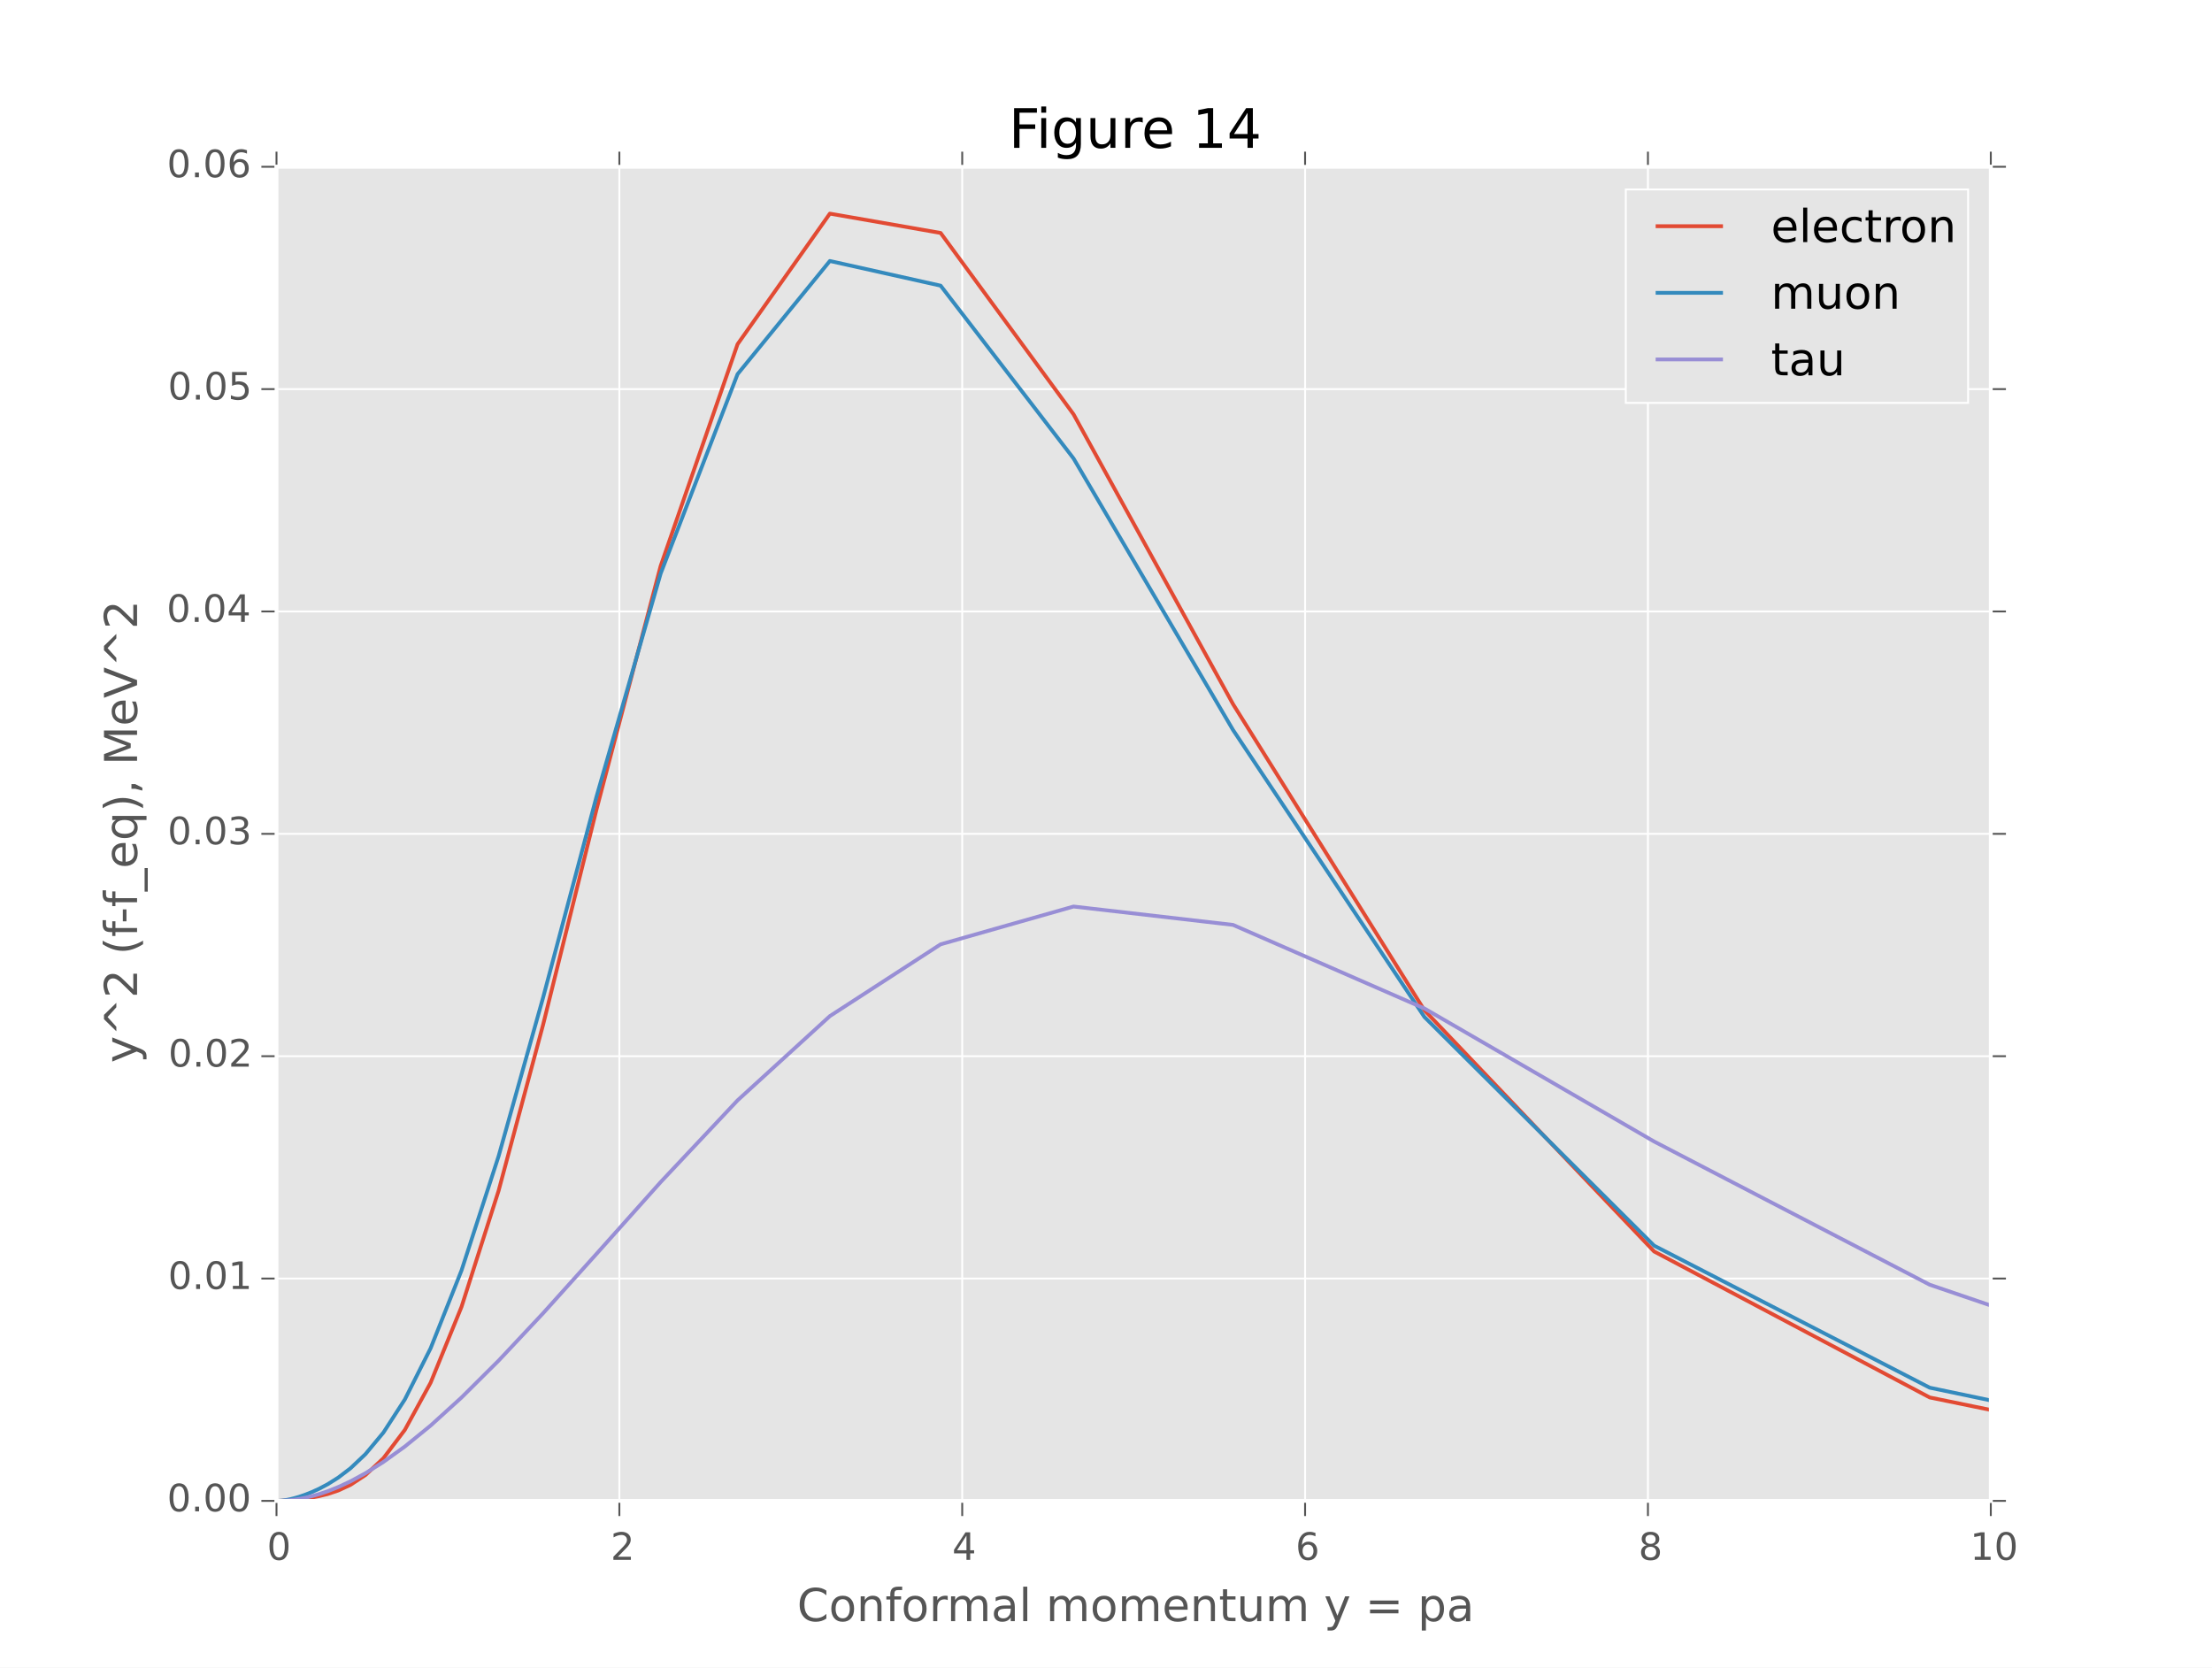
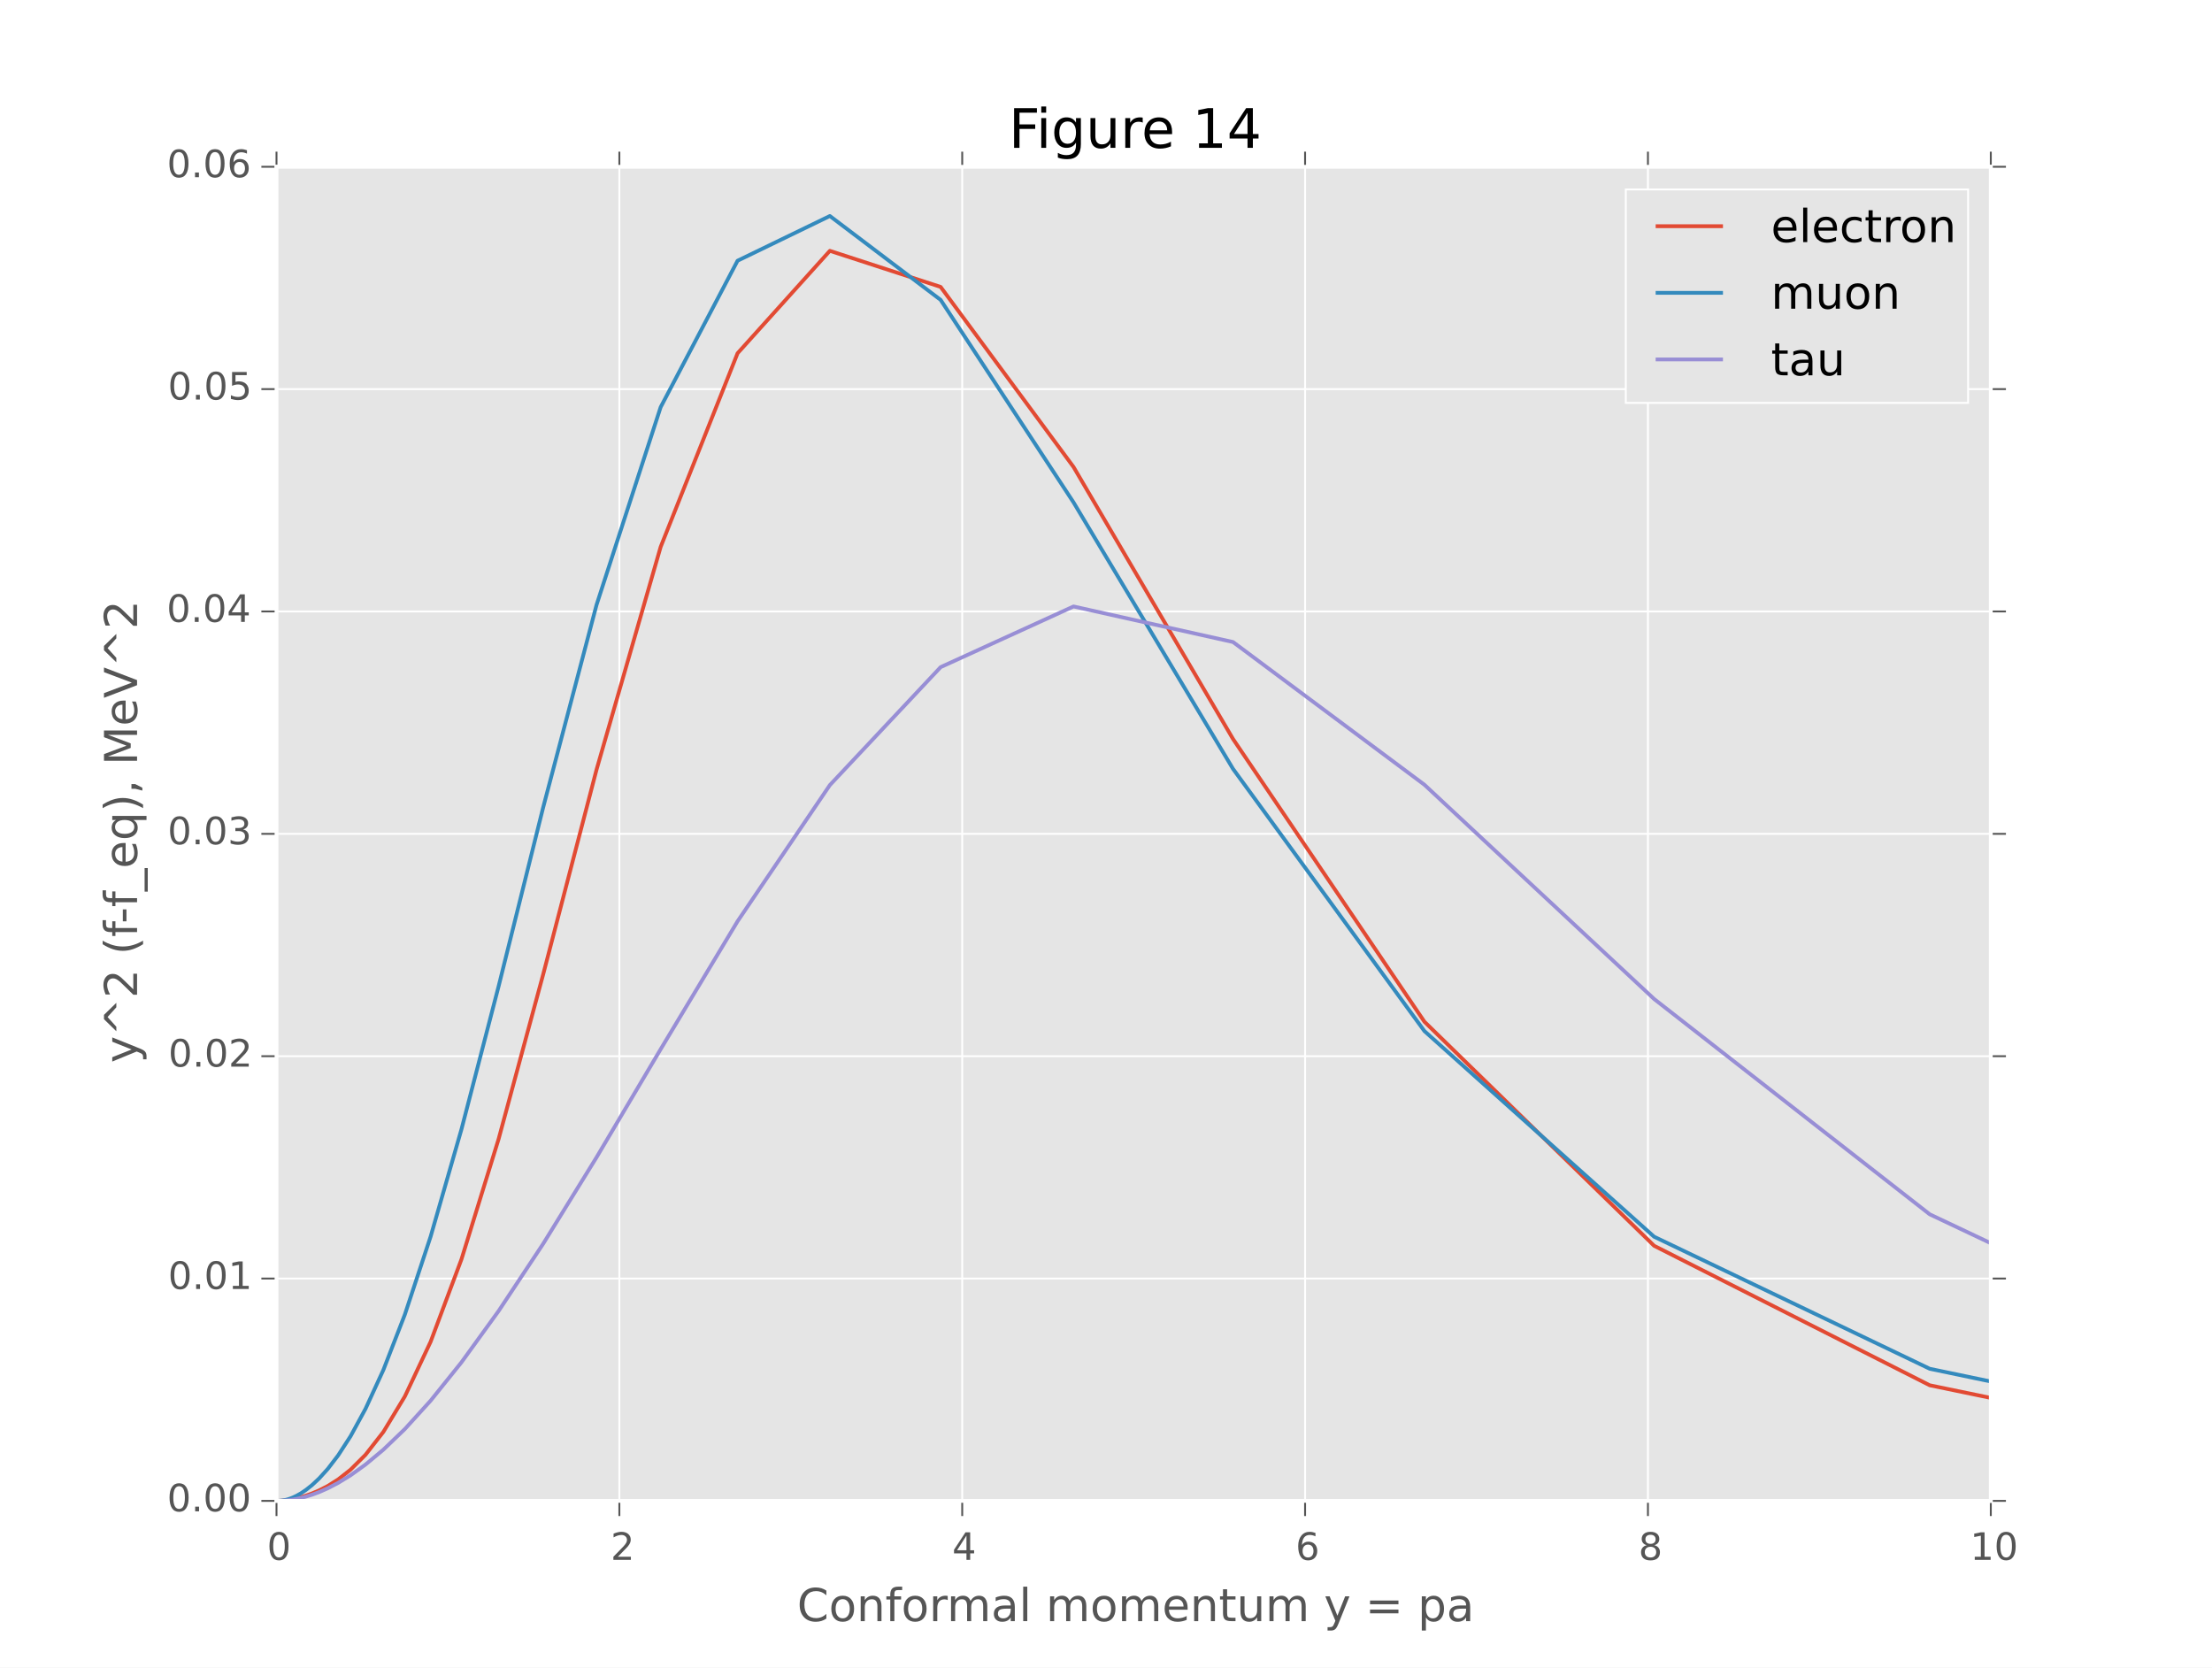
<svg xmlns="http://www.w3.org/2000/svg" xmlns:xlink="http://www.w3.org/1999/xlink" height="441pt" version="1.1" viewBox="0 0 585 441" width="585pt">
  <defs>
    <style type="text/css">
*{stroke-linecap:butt;stroke-linejoin:round;}
  </style>
  </defs>
  <g id="figure_1">
    <g id="patch_1">
      <path d=" M0 441 L585 441 L585 0 L0 0 z " style="fill:#ffffff;" />
    </g>
    <g id="axes_1">
      <g id="patch_2">
        <path d=" M73.125 396.9 L526.5 396.9 L526.5 44.1 L73.125 44.1 z " style="fill:#e5e5e5;" />
      </g>
      <g id="matplotlib.axis_1">
        <g id="xtick_1">
          <g id="line2d_1">
            <path clip-path="url(#p5873ec822d)" d=" M73.125 396.9 L73.125 44.1" style="fill:none;stroke:#ffffff;stroke-linecap:square;stroke-width:0.5;" />
          </g>
          <g id="line2d_2">
            <defs>
              <path d=" M0 0 L0 4" id="m64c3aef5f4" style="stroke:#555555;stroke-width:0.5;" />
            </defs>
            <g>
              <use style="fill:#555555;stroke:#555555;stroke-width:0.5;" x="73.125" xlink:href="#m64c3aef5f4" y="396.9" />
            </g>
          </g>
          <g id="line2d_3">
            <defs>
              <path d=" M0 0 L0 -4" id="m91191bb255" style="stroke:#555555;stroke-width:0.5;" />
            </defs>
            <g>
              <use style="fill:#555555;stroke:#555555;stroke-width:0.5;" x="73.125" xlink:href="#m91191bb255" y="44.1" />
            </g>
          </g>
          <g id="text_1">
            <defs>
              <path d=" M31.781 66.406 Q24.172 66.406 20.328 58.906 Q16.5 51.422 16.5 36.375 Q16.5 21.391 20.328 13.891 Q24.172 6.391 31.781 6.391 Q39.453 6.391 43.281 13.891 Q47.125 21.391 47.125 36.375 Q47.125 51.422 43.281 58.906 Q39.453 66.406 31.781 66.406 M31.781 74.219 Q44.047 74.219 50.516 64.516 Q56.984 54.828 56.984 36.375 Q56.984 17.969 50.516 8.266 Q44.047 -1.422 31.781 -1.422 Q19.531 -1.422 13.062 8.266 Q6.594 17.969 6.594 36.375 Q6.594 54.828 13.062 64.516 Q19.531 74.219 31.781 74.219" id="BitstreamVeraSans-Roman-30" />
            </defs>
            <g style="fill:#555555;" transform="translate(70.60547 412.4984)scale(0.1 -0.1)">
              <use xlink:href="#BitstreamVeraSans-Roman-30" />
            </g>
          </g>
        </g>
        <g id="xtick_2">
          <g id="line2d_4">
            <path clip-path="url(#p5873ec822d)" d=" M163.8 396.9 L163.8 44.1" style="fill:none;stroke:#ffffff;stroke-linecap:square;stroke-width:0.5;" />
          </g>
          <g id="line2d_5">
            <g>
              <use style="fill:#555555;stroke:#555555;stroke-width:0.5;" x="163.8" xlink:href="#m64c3aef5f4" y="396.9" />
            </g>
          </g>
          <g id="line2d_6">
            <g>
              <use style="fill:#555555;stroke:#555555;stroke-width:0.5;" x="163.8" xlink:href="#m91191bb255" y="44.1" />
            </g>
          </g>
          <g id="text_2">
            <defs>
              <path d=" M19.188 8.297 L53.609 8.297 L53.609 0 L7.328 0 L7.328 8.297 Q12.938 14.109 22.625 23.891 Q32.328 33.688 34.812 36.531 Q39.547 41.844 41.422 45.531 Q43.312 49.219 43.312 52.781 Q43.312 58.594 39.234 62.25 Q35.156 65.922 28.609 65.922 Q23.969 65.922 18.812 64.312 Q13.672 62.703 7.812 59.422 L7.812 69.391 Q13.766 71.781 18.938 73 Q24.125 74.219 28.422 74.219 Q39.75 74.219 46.484 68.547 Q53.219 62.891 53.219 53.422 Q53.219 48.922 51.531 44.891 Q49.859 40.875 45.406 35.406 Q44.188 33.984 37.641 27.219 Q31.109 20.453 19.188 8.297" id="BitstreamVeraSans-Roman-32" />
            </defs>
            <g style="fill:#555555;" transform="translate(161.4859 412.4984)scale(0.1 -0.1)">
              <use xlink:href="#BitstreamVeraSans-Roman-32" />
            </g>
          </g>
        </g>
        <g id="xtick_3">
          <g id="line2d_7">
            <path clip-path="url(#p5873ec822d)" d=" M254.475 396.9 L254.475 44.1" style="fill:none;stroke:#ffffff;stroke-linecap:square;stroke-width:0.5;" />
          </g>
          <g id="line2d_8">
            <g>
              <use style="fill:#555555;stroke:#555555;stroke-width:0.5;" x="254.475" xlink:href="#m64c3aef5f4" y="396.9" />
            </g>
          </g>
          <g id="line2d_9">
            <g>
              <use style="fill:#555555;stroke:#555555;stroke-width:0.5;" x="254.475" xlink:href="#m91191bb255" y="44.1" />
            </g>
          </g>
          <g id="text_3">
            <defs>
              <path d=" M37.797 64.312 L12.891 25.391 L37.797 25.391 z  M35.203 72.906 L47.609 72.906 L47.609 25.391 L58.016 25.391 L58.016 17.188 L47.609 17.188 L47.609 0 L37.797 0 L37.797 17.188 L4.891 17.188 L4.891 26.703 z " id="BitstreamVeraSans-Roman-34" />
            </defs>
            <g style="fill:#555555;" transform="translate(251.8187 412.4984)scale(0.1 -0.1)">
              <use xlink:href="#BitstreamVeraSans-Roman-34" />
            </g>
          </g>
        </g>
        <g id="xtick_4">
          <g id="line2d_10">
            <path clip-path="url(#p5873ec822d)" d=" M345.15 396.9 L345.15 44.1" style="fill:none;stroke:#ffffff;stroke-linecap:square;stroke-width:0.5;" />
          </g>
          <g id="line2d_11">
            <g>
              <use style="fill:#555555;stroke:#555555;stroke-width:0.5;" x="345.15" xlink:href="#m64c3aef5f4" y="396.9" />
            </g>
          </g>
          <g id="line2d_12">
            <g>
              <use style="fill:#555555;stroke:#555555;stroke-width:0.5;" x="345.15" xlink:href="#m91191bb255" y="44.1" />
            </g>
          </g>
          <g id="text_4">
            <defs>
              <path d=" M33.016 40.375 Q26.375 40.375 22.484 35.828 Q18.609 31.297 18.609 23.391 Q18.609 15.531 22.484 10.953 Q26.375 6.391 33.016 6.391 Q39.656 6.391 43.531 10.953 Q47.406 15.531 47.406 23.391 Q47.406 31.297 43.531 35.828 Q39.656 40.375 33.016 40.375 M52.594 71.297 L52.594 62.312 Q48.875 64.062 45.094 64.984 Q41.312 65.922 37.594 65.922 Q27.828 65.922 22.672 59.328 Q17.531 52.734 16.797 39.406 Q19.672 43.656 24.016 45.922 Q28.375 48.188 33.594 48.188 Q44.578 48.188 50.953 41.516 Q57.328 34.859 57.328 23.391 Q57.328 12.156 50.688 5.359 Q44.047 -1.422 33.016 -1.422 Q20.359 -1.422 13.672 8.266 Q6.984 17.969 6.984 36.375 Q6.984 53.656 15.188 63.938 Q23.391 74.219 37.203 74.219 Q40.922 74.219 44.703 73.484 Q48.484 72.75 52.594 71.297" id="BitstreamVeraSans-Roman-36" />
            </defs>
            <g style="fill:#555555;" transform="translate(342.6328 412.4984)scale(0.1 -0.1)">
              <use xlink:href="#BitstreamVeraSans-Roman-36" />
            </g>
          </g>
        </g>
        <g id="xtick_5">
          <g id="line2d_13">
            <path clip-path="url(#p5873ec822d)" d=" M435.825 396.9 L435.825 44.1" style="fill:none;stroke:#ffffff;stroke-linecap:square;stroke-width:0.5;" />
          </g>
          <g id="line2d_14">
            <g>
              <use style="fill:#555555;stroke:#555555;stroke-width:0.5;" x="435.825" xlink:href="#m64c3aef5f4" y="396.9" />
            </g>
          </g>
          <g id="line2d_15">
            <g>
              <use style="fill:#555555;stroke:#555555;stroke-width:0.5;" x="435.825" xlink:href="#m91191bb255" y="44.1" />
            </g>
          </g>
          <g id="text_5">
            <defs>
              <path d=" M31.781 34.625 Q24.75 34.625 20.719 30.859 Q16.703 27.094 16.703 20.516 Q16.703 13.922 20.719 10.156 Q24.75 6.391 31.781 6.391 Q38.812 6.391 42.859 10.172 Q46.922 13.969 46.922 20.516 Q46.922 27.094 42.891 30.859 Q38.875 34.625 31.781 34.625 M21.922 38.812 Q15.578 40.375 12.031 44.719 Q8.5 49.078 8.5 55.328 Q8.5 64.062 14.719 69.141 Q20.953 74.219 31.781 74.219 Q42.672 74.219 48.875 69.141 Q55.078 64.062 55.078 55.328 Q55.078 49.078 51.531 44.719 Q48 40.375 41.703 38.812 Q48.828 37.156 52.797 32.312 Q56.781 27.484 56.781 20.516 Q56.781 9.906 50.312 4.234 Q43.844 -1.422 31.781 -1.422 Q19.734 -1.422 13.25 4.234 Q6.781 9.906 6.781 20.516 Q6.781 27.484 10.781 32.312 Q14.797 37.156 21.922 38.812 M18.312 54.391 Q18.312 48.734 21.844 45.562 Q25.391 42.391 31.781 42.391 Q38.141 42.391 41.719 45.562 Q45.312 48.734 45.312 54.391 Q45.312 60.062 41.719 63.234 Q38.141 66.406 31.781 66.406 Q25.391 66.406 21.844 63.234 Q18.312 60.062 18.312 54.391" id="BitstreamVeraSans-Roman-38" />
            </defs>
            <g style="fill:#555555;" transform="translate(433.325 412.4984)scale(0.1 -0.1)">
              <use xlink:href="#BitstreamVeraSans-Roman-38" />
            </g>
          </g>
        </g>
        <g id="xtick_6">
          <g id="line2d_16">
            <path clip-path="url(#p5873ec822d)" d=" M526.5 396.9 L526.5 44.1" style="fill:none;stroke:#ffffff;stroke-linecap:square;stroke-width:0.5;" />
          </g>
          <g id="line2d_17">
            <g>
              <use style="fill:#555555;stroke:#555555;stroke-width:0.5;" x="526.5" xlink:href="#m64c3aef5f4" y="396.9" />
            </g>
          </g>
          <g id="line2d_18">
            <g>
              <use style="fill:#555555;stroke:#555555;stroke-width:0.5;" x="526.5" xlink:href="#m91191bb255" y="44.1" />
            </g>
          </g>
          <g id="text_6">
            <defs>
              <path d=" M12.406 8.297 L28.516 8.297 L28.516 63.922 L10.984 60.406 L10.984 69.391 L28.422 72.906 L38.281 72.906 L38.281 8.297 L54.391 8.297 L54.391 0 L12.406 0 z " id="BitstreamVeraSans-Roman-31" />
            </defs>
            <g style="fill:#555555;" transform="translate(521.0187 412.4984)scale(0.1 -0.1)">
              <use xlink:href="#BitstreamVeraSans-Roman-31" />
              <use x="63.623" xlink:href="#BitstreamVeraSans-Roman-30" />
            </g>
          </g>
        </g>
        <g id="text_7">
          <defs>
            <path id="BitstreamVeraSans-Roman-20" />
            <path d=" M8.5 21.578 L8.5 54.688 L17.484 54.688 L17.484 21.922 Q17.484 14.156 20.5 10.266 Q23.531 6.391 29.594 6.391 Q36.859 6.391 41.078 11.031 Q45.312 15.672 45.312 23.688 L45.312 54.688 L54.297 54.688 L54.297 0 L45.312 0 L45.312 8.406 Q42.047 3.422 37.719 1 Q33.406 -1.422 27.688 -1.422 Q18.266 -1.422 13.375 4.438 Q8.5 10.297 8.5 21.578" id="BitstreamVeraSans-Roman-75" />
            <path d=" M54.891 33.016 L54.891 0 L45.906 0 L45.906 32.719 Q45.906 40.484 42.875 44.328 Q39.844 48.188 33.797 48.188 Q26.516 48.188 22.312 43.547 Q18.109 38.922 18.109 30.906 L18.109 0 L9.078 0 L9.078 54.688 L18.109 54.688 L18.109 46.188 Q21.344 51.125 25.703 53.562 Q30.078 56 35.797 56 Q45.219 56 50.047 50.172 Q54.891 44.344 54.891 33.016" id="BitstreamVeraSans-Roman-6e" />
            <path d=" M52 44.188 Q55.375 50.25 60.062 53.125 Q64.75 56 71.094 56 Q79.641 56 84.281 50.016 Q88.922 44.047 88.922 33.016 L88.922 0 L79.891 0 L79.891 32.719 Q79.891 40.578 77.094 44.375 Q74.312 48.188 68.609 48.188 Q61.625 48.188 57.562 43.547 Q53.516 38.922 53.516 30.906 L53.516 0 L44.484 0 L44.484 32.719 Q44.484 40.625 41.703 44.406 Q38.922 48.188 33.109 48.188 Q26.219 48.188 22.156 43.531 Q18.109 38.875 18.109 30.906 L18.109 0 L9.078 0 L9.078 54.688 L18.109 54.688 L18.109 46.188 Q21.188 51.219 25.484 53.609 Q29.781 56 35.688 56 Q41.656 56 45.828 52.969 Q50 49.953 52 44.188" id="BitstreamVeraSans-Roman-6d" />
            <path d=" M30.609 48.391 Q23.391 48.391 19.188 42.75 Q14.984 37.109 14.984 27.297 Q14.984 17.484 19.156 11.844 Q23.344 6.203 30.609 6.203 Q37.797 6.203 41.984 11.859 Q46.188 17.531 46.188 27.297 Q46.188 37.016 41.984 42.703 Q37.797 48.391 30.609 48.391 M30.609 56 Q42.328 56 49.016 48.375 Q55.719 40.766 55.719 27.297 Q55.719 13.875 49.016 6.219 Q42.328 -1.422 30.609 -1.422 Q18.844 -1.422 12.172 6.219 Q5.516 13.875 5.516 27.297 Q5.516 40.766 12.172 48.375 Q18.844 56 30.609 56" id="BitstreamVeraSans-Roman-6f" />
            <path d=" M9.422 75.984 L18.406 75.984 L18.406 0 L9.422 0 z " id="BitstreamVeraSans-Roman-6c" />
            <path d=" M64.406 67.281 L64.406 56.891 Q59.422 61.531 53.781 63.812 Q48.141 66.109 41.797 66.109 Q29.297 66.109 22.656 58.469 Q16.016 50.828 16.016 36.375 Q16.016 21.969 22.656 14.328 Q29.297 6.688 41.797 6.688 Q48.141 6.688 53.781 8.984 Q59.422 11.281 64.406 15.922 L64.406 5.609 Q59.234 2.094 53.438 0.328 Q47.656 -1.422 41.219 -1.422 Q24.656 -1.422 15.125 8.703 Q5.609 18.844 5.609 36.375 Q5.609 53.953 15.125 64.078 Q24.656 74.219 41.219 74.219 Q47.75 74.219 53.531 72.484 Q59.328 70.75 64.406 67.281" id="BitstreamVeraSans-Roman-43" />
            <path d=" M10.594 45.406 L73.188 45.406 L73.188 37.203 L10.594 37.203 z  M10.594 25.484 L73.188 25.484 L73.188 17.188 L10.594 17.188 z " id="BitstreamVeraSans-Roman-3d" />
            <path d=" M32.172 -5.078 Q28.375 -14.844 24.75 -17.812 Q21.141 -20.797 15.094 -20.797 L7.906 -20.797 L7.906 -13.281 L13.188 -13.281 Q16.891 -13.281 18.938 -11.516 Q21 -9.766 23.484 -3.219 L25.094 0.875 L2.984 54.688 L12.5 54.688 L29.594 11.922 L46.688 54.688 L56.203 54.688 z " id="BitstreamVeraSans-Roman-79" />
            <path d=" M56.203 29.594 L56.203 25.203 L14.891 25.203 Q15.484 15.922 20.484 11.062 Q25.484 6.203 34.422 6.203 Q39.594 6.203 44.453 7.469 Q49.312 8.734 54.109 11.281 L54.109 2.781 Q49.266 0.734 44.188 -0.344 Q39.109 -1.422 33.891 -1.422 Q20.797 -1.422 13.156 6.188 Q5.516 13.812 5.516 26.812 Q5.516 40.234 12.766 48.109 Q20.016 56 32.328 56 Q43.359 56 49.781 48.891 Q56.203 41.797 56.203 29.594 M47.219 32.234 Q47.125 39.594 43.094 43.984 Q39.062 48.391 32.422 48.391 Q24.906 48.391 20.391 44.141 Q15.875 39.891 15.188 32.172 z " id="BitstreamVeraSans-Roman-65" />
            <path d=" M34.281 27.484 Q23.391 27.484 19.188 25 Q14.984 22.516 14.984 16.5 Q14.984 11.719 18.141 8.906 Q21.297 6.109 26.703 6.109 Q34.188 6.109 38.703 11.406 Q43.219 16.703 43.219 25.484 L43.219 27.484 z  M52.203 31.203 L52.203 0 L43.219 0 L43.219 8.297 Q40.141 3.328 35.547 0.953 Q30.953 -1.422 24.312 -1.422 Q15.922 -1.422 10.953 3.297 Q6 8.016 6 15.922 Q6 25.141 12.172 29.828 Q18.359 34.516 30.609 34.516 L43.219 34.516 L43.219 35.406 Q43.219 41.609 39.141 45 Q35.062 48.391 27.688 48.391 Q23 48.391 18.547 47.266 Q14.109 46.141 10.016 43.891 L10.016 52.203 Q14.938 54.109 19.578 55.047 Q24.219 56 28.609 56 Q40.484 56 46.344 49.844 Q52.203 43.703 52.203 31.203" id="BitstreamVeraSans-Roman-61" />
            <path d=" M37.109 75.984 L37.109 68.5 L28.516 68.5 Q23.688 68.5 21.797 66.547 Q19.922 64.594 19.922 59.516 L19.922 54.688 L34.719 54.688 L34.719 47.703 L19.922 47.703 L19.922 0 L10.891 0 L10.891 47.703 L2.297 47.703 L2.297 54.688 L10.891 54.688 L10.891 58.5 Q10.891 67.625 15.141 71.797 Q19.391 75.984 28.609 75.984 z " id="BitstreamVeraSans-Roman-66" />
            <path d=" M41.109 46.297 Q39.594 47.172 37.812 47.578 Q36.031 48 33.891 48 Q26.266 48 22.188 43.047 Q18.109 38.094 18.109 28.812 L18.109 0 L9.078 0 L9.078 54.688 L18.109 54.688 L18.109 46.188 Q20.953 51.172 25.484 53.578 Q30.031 56 36.531 56 Q37.453 56 38.578 55.875 Q39.703 55.766 41.062 55.516 z " id="BitstreamVeraSans-Roman-72" />
            <path d=" M18.312 70.219 L18.312 54.688 L36.812 54.688 L36.812 47.703 L18.312 47.703 L18.312 18.016 Q18.312 11.328 20.141 9.422 Q21.969 7.516 27.594 7.516 L36.812 7.516 L36.812 0 L27.594 0 Q17.188 0 13.234 3.875 Q9.281 7.766 9.281 18.016 L9.281 47.703 L2.688 47.703 L2.688 54.688 L9.281 54.688 L9.281 70.219 z " id="BitstreamVeraSans-Roman-74" />
            <path d=" M18.109 8.203 L18.109 -20.797 L9.078 -20.797 L9.078 54.688 L18.109 54.688 L18.109 46.391 Q20.953 51.266 25.266 53.625 Q29.594 56 35.594 56 Q45.562 56 51.781 48.094 Q58.016 40.188 58.016 27.297 Q58.016 14.406 51.781 6.484 Q45.562 -1.422 35.594 -1.422 Q29.594 -1.422 25.266 0.953 Q20.953 3.328 18.109 8.203 M48.688 27.297 Q48.688 37.203 44.609 42.844 Q40.531 48.484 33.406 48.484 Q26.266 48.484 22.188 42.844 Q18.109 37.203 18.109 27.297 Q18.109 17.391 22.188 11.75 Q26.266 6.109 33.406 6.109 Q40.531 6.109 44.609 11.75 Q48.688 17.391 48.688 27.297" id="BitstreamVeraSans-Roman-70" />
          </defs>
          <g style="fill:#555555;" transform="translate(210.8147 428.6963)scale(0.12 -0.12)">
            <use xlink:href="#BitstreamVeraSans-Roman-43" />
            <use x="69.824" xlink:href="#BitstreamVeraSans-Roman-6f" />
            <use x="131.006" xlink:href="#BitstreamVeraSans-Roman-6e" />
            <use x="194.385" xlink:href="#BitstreamVeraSans-Roman-66" />
            <use x="229.59" xlink:href="#BitstreamVeraSans-Roman-6f" />
            <use x="290.771" xlink:href="#BitstreamVeraSans-Roman-72" />
            <use x="330.135" xlink:href="#BitstreamVeraSans-Roman-6d" />
            <use x="427.547" xlink:href="#BitstreamVeraSans-Roman-61" />
            <use x="488.826" xlink:href="#BitstreamVeraSans-Roman-6c" />
            <use x="516.609" xlink:href="#BitstreamVeraSans-Roman-20" />
            <use x="548.396" xlink:href="#BitstreamVeraSans-Roman-6d" />
            <use x="645.809" xlink:href="#BitstreamVeraSans-Roman-6f" />
            <use x="706.99" xlink:href="#BitstreamVeraSans-Roman-6d" />
            <use x="804.402" xlink:href="#BitstreamVeraSans-Roman-65" />
            <use x="865.926" xlink:href="#BitstreamVeraSans-Roman-6e" />
            <use x="929.305" xlink:href="#BitstreamVeraSans-Roman-74" />
            <use x="968.514" xlink:href="#BitstreamVeraSans-Roman-75" />
            <use x="1031.893" xlink:href="#BitstreamVeraSans-Roman-6d" />
            <use x="1129.305" xlink:href="#BitstreamVeraSans-Roman-20" />
            <use x="1161.092" xlink:href="#BitstreamVeraSans-Roman-79" />
            <use x="1220.271" xlink:href="#BitstreamVeraSans-Roman-20" />
            <use x="1252.059" xlink:href="#BitstreamVeraSans-Roman-3d" />
            <use x="1335.848" xlink:href="#BitstreamVeraSans-Roman-20" />
            <use x="1367.635" xlink:href="#BitstreamVeraSans-Roman-70" />
            <use x="1431.111" xlink:href="#BitstreamVeraSans-Roman-61" />
          </g>
        </g>
      </g>
      <g id="matplotlib.axis_2">
        <g id="ytick_1">
          <g id="line2d_19">
            <path clip-path="url(#p5873ec822d)" d=" M73.125 396.9 L526.5 396.9" style="fill:none;stroke:#ffffff;stroke-linecap:square;stroke-width:0.5;" />
          </g>
          <g id="line2d_20">
            <defs>
              <path d=" M0 0 L-4 0" id="mf591f037a3" style="stroke:#555555;stroke-width:0.5;" />
            </defs>
            <g>
              <use style="fill:#555555;stroke:#555555;stroke-width:0.5;" x="73.125" xlink:href="#mf591f037a3" y="396.9" />
            </g>
          </g>
          <g id="line2d_21">
            <defs>
              <path d=" M0 0 L4 0" id="m9430d3eee0" style="stroke:#555555;stroke-width:0.5;" />
            </defs>
            <g>
              <use style="fill:#555555;stroke:#555555;stroke-width:0.5;" x="526.5" xlink:href="#m9430d3eee0" y="396.9" />
            </g>
          </g>
          <g id="text_8">
            <defs>
              <path d=" M10.688 12.406 L21 12.406 L21 0 L10.688 0 z " id="BitstreamVeraSans-Roman-2e" />
            </defs>
            <g style="fill:#555555;" transform="translate(44.18281 399.6594)scale(0.1 -0.1)">
              <use xlink:href="#BitstreamVeraSans-Roman-30" />
              <use x="63.623" xlink:href="#BitstreamVeraSans-Roman-2e" />
              <use x="95.41" xlink:href="#BitstreamVeraSans-Roman-30" />
              <use x="159.033" xlink:href="#BitstreamVeraSans-Roman-30" />
            </g>
          </g>
        </g>
        <g id="ytick_2">
          <g id="line2d_22">
            <path clip-path="url(#p5873ec822d)" d=" M73.125 338.1 L526.5 338.1" style="fill:none;stroke:#ffffff;stroke-linecap:square;stroke-width:0.5;" />
          </g>
          <g id="line2d_23">
            <g>
              <use style="fill:#555555;stroke:#555555;stroke-width:0.5;" x="73.125" xlink:href="#mf591f037a3" y="338.1" />
            </g>
          </g>
          <g id="line2d_24">
            <g>
              <use style="fill:#555555;stroke:#555555;stroke-width:0.5;" x="526.5" xlink:href="#m9430d3eee0" y="338.1" />
            </g>
          </g>
          <g id="text_9">
            <g style="fill:#555555;" transform="translate(44.44219 340.8594)scale(0.1 -0.1)">
              <use xlink:href="#BitstreamVeraSans-Roman-30" />
              <use x="63.623" xlink:href="#BitstreamVeraSans-Roman-2e" />
              <use x="95.41" xlink:href="#BitstreamVeraSans-Roman-30" />
              <use x="159.033" xlink:href="#BitstreamVeraSans-Roman-31" />
            </g>
          </g>
        </g>
        <g id="ytick_3">
          <g id="line2d_25">
            <path clip-path="url(#p5873ec822d)" d=" M73.125 279.3 L526.5 279.3" style="fill:none;stroke:#ffffff;stroke-linecap:square;stroke-width:0.5;" />
          </g>
          <g id="line2d_26">
            <g>
              <use style="fill:#555555;stroke:#555555;stroke-width:0.5;" x="73.125" xlink:href="#mf591f037a3" y="279.3" />
            </g>
          </g>
          <g id="line2d_27">
            <g>
              <use style="fill:#555555;stroke:#555555;stroke-width:0.5;" x="526.5" xlink:href="#m9430d3eee0" y="279.3" />
            </g>
          </g>
          <g id="text_10">
            <g style="fill:#555555;" transform="translate(44.52031 282.0594)scale(0.1 -0.1)">
              <use xlink:href="#BitstreamVeraSans-Roman-30" />
              <use x="63.623" xlink:href="#BitstreamVeraSans-Roman-2e" />
              <use x="95.41" xlink:href="#BitstreamVeraSans-Roman-30" />
              <use x="159.033" xlink:href="#BitstreamVeraSans-Roman-32" />
            </g>
          </g>
        </g>
        <g id="ytick_4">
          <g id="line2d_28">
            <path clip-path="url(#p5873ec822d)" d=" M73.125 220.5 L526.5 220.5" style="fill:none;stroke:#ffffff;stroke-linecap:square;stroke-width:0.5;" />
          </g>
          <g id="line2d_29">
            <g>
              <use style="fill:#555555;stroke:#555555;stroke-width:0.5;" x="73.125" xlink:href="#mf591f037a3" y="220.5" />
            </g>
          </g>
          <g id="line2d_30">
            <g>
              <use style="fill:#555555;stroke:#555555;stroke-width:0.5;" x="526.5" xlink:href="#m9430d3eee0" y="220.5" />
            </g>
          </g>
          <g id="text_11">
            <defs>
              <path d=" M40.578 39.312 Q47.656 37.797 51.625 33 Q55.609 28.219 55.609 21.188 Q55.609 10.406 48.188 4.484 Q40.766 -1.422 27.094 -1.422 Q22.516 -1.422 17.656 -0.516 Q12.797 0.391 7.625 2.203 L7.625 11.719 Q11.719 9.328 16.594 8.109 Q21.484 6.891 26.812 6.891 Q36.078 6.891 40.938 10.547 Q45.797 14.203 45.797 21.188 Q45.797 27.641 41.281 31.266 Q36.766 34.906 28.719 34.906 L20.219 34.906 L20.219 43.016 L29.109 43.016 Q36.375 43.016 40.234 45.922 Q44.094 48.828 44.094 54.297 Q44.094 59.906 40.109 62.906 Q36.141 65.922 28.719 65.922 Q24.656 65.922 20.016 65.031 Q15.375 64.156 9.812 62.312 L9.812 71.094 Q15.438 72.656 20.344 73.438 Q25.25 74.219 29.594 74.219 Q40.828 74.219 47.359 69.109 Q53.906 64.016 53.906 55.328 Q53.906 49.266 50.438 45.094 Q46.969 40.922 40.578 39.312" id="BitstreamVeraSans-Roman-33" />
            </defs>
            <g style="fill:#555555;" transform="translate(44.32031 223.2594)scale(0.1 -0.1)">
              <use xlink:href="#BitstreamVeraSans-Roman-30" />
              <use x="63.623" xlink:href="#BitstreamVeraSans-Roman-2e" />
              <use x="95.41" xlink:href="#BitstreamVeraSans-Roman-30" />
              <use x="159.033" xlink:href="#BitstreamVeraSans-Roman-33" />
            </g>
          </g>
        </g>
        <g id="ytick_5">
          <g id="line2d_31">
            <path clip-path="url(#p5873ec822d)" d=" M73.125 161.7 L526.5 161.7" style="fill:none;stroke:#ffffff;stroke-linecap:square;stroke-width:0.5;" />
          </g>
          <g id="line2d_32">
            <g>
              <use style="fill:#555555;stroke:#555555;stroke-width:0.5;" x="73.125" xlink:href="#mf591f037a3" y="161.7" />
            </g>
          </g>
          <g id="line2d_33">
            <g>
              <use style="fill:#555555;stroke:#555555;stroke-width:0.5;" x="526.5" xlink:href="#m9430d3eee0" y="161.7" />
            </g>
          </g>
          <g id="text_12">
            <g style="fill:#555555;" transform="translate(44.07969 164.4594)scale(0.1 -0.1)">
              <use xlink:href="#BitstreamVeraSans-Roman-30" />
              <use x="63.623" xlink:href="#BitstreamVeraSans-Roman-2e" />
              <use x="95.41" xlink:href="#BitstreamVeraSans-Roman-30" />
              <use x="159.033" xlink:href="#BitstreamVeraSans-Roman-34" />
            </g>
          </g>
        </g>
        <g id="ytick_6">
          <g id="line2d_34">
            <path clip-path="url(#p5873ec822d)" d=" M73.125 102.9 L526.5 102.9" style="fill:none;stroke:#ffffff;stroke-linecap:square;stroke-width:0.5;" />
          </g>
          <g id="line2d_35">
            <g>
              <use style="fill:#555555;stroke:#555555;stroke-width:0.5;" x="73.125" xlink:href="#mf591f037a3" y="102.9" />
            </g>
          </g>
          <g id="line2d_36">
            <g>
              <use style="fill:#555555;stroke:#555555;stroke-width:0.5;" x="526.5" xlink:href="#m9430d3eee0" y="102.9" />
            </g>
          </g>
          <g id="text_13">
            <defs>
              <path d=" M10.797 72.906 L49.516 72.906 L49.516 64.594 L19.828 64.594 L19.828 46.734 Q21.969 47.469 24.109 47.828 Q26.266 48.188 28.422 48.188 Q40.625 48.188 47.75 41.5 Q54.891 34.812 54.891 23.391 Q54.891 11.625 47.562 5.094 Q40.234 -1.422 26.906 -1.422 Q22.312 -1.422 17.547 -0.641 Q12.797 0.141 7.719 1.703 L7.719 11.625 Q12.109 9.234 16.797 8.062 Q21.484 6.891 26.703 6.891 Q35.156 6.891 40.078 11.328 Q45.016 15.766 45.016 23.391 Q45.016 31 40.078 35.438 Q35.156 39.891 26.703 39.891 Q22.75 39.891 18.812 39.016 Q14.891 38.141 10.797 36.281 z " id="BitstreamVeraSans-Roman-35" />
            </defs>
            <g style="fill:#555555;" transform="translate(44.39219 105.6594)scale(0.1 -0.1)">
              <use xlink:href="#BitstreamVeraSans-Roman-30" />
              <use x="63.623" xlink:href="#BitstreamVeraSans-Roman-2e" />
              <use x="95.41" xlink:href="#BitstreamVeraSans-Roman-30" />
              <use x="159.033" xlink:href="#BitstreamVeraSans-Roman-35" />
            </g>
          </g>
        </g>
        <g id="ytick_7">
          <g id="line2d_37">
            <path clip-path="url(#p5873ec822d)" d=" M73.125 44.1 L526.5 44.1" style="fill:none;stroke:#ffffff;stroke-linecap:square;stroke-width:0.5;" />
          </g>
          <g id="line2d_38">
            <g>
              <use style="fill:#555555;stroke:#555555;stroke-width:0.5;" x="73.125" xlink:href="#mf591f037a3" y="44.1" />
            </g>
          </g>
          <g id="line2d_39">
            <g>
              <use style="fill:#555555;stroke:#555555;stroke-width:0.5;" x="526.5" xlink:href="#m9430d3eee0" y="44.1" />
            </g>
          </g>
          <g id="text_14">
            <g style="fill:#555555;" transform="translate(44.14844 46.85938)scale(0.1 -0.1)">
              <use xlink:href="#BitstreamVeraSans-Roman-30" />
              <use x="63.623" xlink:href="#BitstreamVeraSans-Roman-2e" />
              <use x="95.41" xlink:href="#BitstreamVeraSans-Roman-30" />
              <use x="159.033" xlink:href="#BitstreamVeraSans-Roman-36" />
            </g>
          </g>
        </g>
        <g id="text_15">
          <defs>
            <path d=" M9.812 72.906 L24.516 72.906 L43.109 23.297 L61.812 72.906 L76.516 72.906 L76.516 0 L66.891 0 L66.891 64.016 L48.094 14.016 L38.188 14.016 L19.391 64.016 L19.391 0 L9.812 0 z " id="BitstreamVeraSans-Roman-4d" />
            <path d=" M46.688 72.906 L73.188 45.703 L63.375 45.703 L41.891 64.984 L20.406 45.703 L10.594 45.703 L37.109 72.906 z " id="BitstreamVeraSans-Roman-5e" />
            <path d=" M50.984 -16.609 L50.984 -23.578 L-0.984 -23.578 L-0.984 -16.609 z " id="BitstreamVeraSans-Roman-5f" />
            <path d=" M8.016 75.875 L15.828 75.875 Q23.141 64.359 26.781 53.312 Q30.422 42.281 30.422 31.391 Q30.422 20.453 26.781 9.375 Q23.141 -1.703 15.828 -13.188 L8.016 -13.188 Q14.5 -2 17.703 9.062 Q20.906 20.125 20.906 31.391 Q20.906 42.672 17.703 53.656 Q14.5 64.656 8.016 75.875" id="BitstreamVeraSans-Roman-29" />
            <path d=" M31 75.875 Q24.469 64.656 21.281 53.656 Q18.109 42.672 18.109 31.391 Q18.109 20.125 21.312 9.062 Q24.516 -2 31 -13.188 L23.188 -13.188 Q15.875 -1.703 12.234 9.375 Q8.594 20.453 8.594 31.391 Q8.594 42.281 12.203 53.312 Q15.828 64.359 23.188 75.875 z " id="BitstreamVeraSans-Roman-28" />
            <path d=" M11.719 12.406 L22.016 12.406 L22.016 4 L14.016 -11.625 L7.719 -11.625 L11.719 4 z " id="BitstreamVeraSans-Roman-2c" />
            <path d=" M4.891 31.391 L31.203 31.391 L31.203 23.391 L4.891 23.391 z " id="BitstreamVeraSans-Roman-2d" />
            <path d=" M28.609 0 L0.781 72.906 L11.078 72.906 L34.188 11.531 L57.328 72.906 L67.578 72.906 L39.797 0 z " id="BitstreamVeraSans-Roman-56" />
            <path d=" M14.797 27.297 Q14.797 17.391 18.875 11.75 Q22.953 6.109 30.078 6.109 Q37.203 6.109 41.297 11.75 Q45.406 17.391 45.406 27.297 Q45.406 37.203 41.297 42.844 Q37.203 48.484 30.078 48.484 Q22.953 48.484 18.875 42.844 Q14.797 37.203 14.797 27.297 M45.406 8.203 Q42.578 3.328 38.25 0.953 Q33.938 -1.422 27.875 -1.422 Q17.969 -1.422 11.734 6.484 Q5.516 14.406 5.516 27.297 Q5.516 40.188 11.734 48.094 Q17.969 56 27.875 56 Q33.938 56 38.25 53.625 Q42.578 51.266 45.406 46.391 L45.406 54.688 L54.391 54.688 L54.391 -20.797 L45.406 -20.797 z " id="BitstreamVeraSans-Roman-71" />
          </defs>
          <g style="fill:#555555;" transform="translate(36.25031 281.0766)rotate(-90.0)scale(0.12 -0.12)">
            <use xlink:href="#BitstreamVeraSans-Roman-79" />
            <use x="59.18" xlink:href="#BitstreamVeraSans-Roman-5e" />
            <use x="142.969" xlink:href="#BitstreamVeraSans-Roman-32" />
            <use x="206.592" xlink:href="#BitstreamVeraSans-Roman-20" />
            <use x="238.379" xlink:href="#BitstreamVeraSans-Roman-28" />
            <use x="277.393" xlink:href="#BitstreamVeraSans-Roman-66" />
            <use x="307.098" xlink:href="#BitstreamVeraSans-Roman-2d" />
            <use x="343.182" xlink:href="#BitstreamVeraSans-Roman-66" />
            <use x="378.387" xlink:href="#BitstreamVeraSans-Roman-5f" />
            <use x="428.387" xlink:href="#BitstreamVeraSans-Roman-65" />
            <use x="489.91" xlink:href="#BitstreamVeraSans-Roman-71" />
            <use x="553.387" xlink:href="#BitstreamVeraSans-Roman-29" />
            <use x="592.4" xlink:href="#BitstreamVeraSans-Roman-2c" />
            <use x="624.188" xlink:href="#BitstreamVeraSans-Roman-20" />
            <use x="655.975" xlink:href="#BitstreamVeraSans-Roman-4d" />
            <use x="742.254" xlink:href="#BitstreamVeraSans-Roman-65" />
            <use x="803.777" xlink:href="#BitstreamVeraSans-Roman-56" />
            <use x="872.186" xlink:href="#BitstreamVeraSans-Roman-5e" />
            <use x="955.975" xlink:href="#BitstreamVeraSans-Roman-32" />
          </g>
        </g>
      </g>
      <g id="line2d_40">
-         <path clip-path="url(#p5873ec822d)" d=" M73.125 396.9 L73.149 396.9 L73.178 396.9 L73.212 396.9 L73.253 396.9 L73.303 396.9 L73.362 396.899 L73.434 396.898 L73.52 396.897 L73.622 396.895 L73.746 396.892 L73.894 396.888 L74.072 396.882 L74.285 396.873 L74.541 396.861 L74.848 396.844 L75.216 396.821 L75.659 396.791 L76.189 396.751 L76.826 396.698 L77.59 396.628 L78.507 396.536 L79.607 396.412 L80.927 396.241 L82.512 395.999 L84.413 395.637 L86.695 395.075 L89.432 394.163 L92.718 392.64 L96.66 390.052 L101.391 385.626 L107.068 378.126 L113.881 365.655 L122.056 345.589 L131.866 314.875 L143.638 270.957 L157.765 214.007 L174.717 149.675 L195.059 91.025 L219.47 56.492 L248.763 61.603 L283.914 109.553 L326.096 186.203 L376.714 267.164 L437.456 330.943 L510.346 369.547 L586 385.063" style="fill:none;stroke:#e24a33;stroke-linecap:square;" />
+         <path clip-path="url(#p5873ec822d)" d=" M73.125 396.9 L73.149 396.9 L73.178 396.9 L73.212 396.9 L73.253 396.9 L73.303 396.9 L73.362 396.899 L73.434 396.899 L73.52 396.898 L73.622 396.896 L73.746 396.892 L73.894 396.887 L74.072 396.88 L74.285 396.868 L74.541 396.851 L74.848 396.825 L75.216 396.789 L75.659 396.736 L76.189 396.661 L76.826 396.555 L77.59 396.407 L78.507 396.2 L79.607 395.911 L80.927 395.505 L82.512 394.934 L84.413 394.12 L86.695 392.946 L89.432 391.22 L92.718 388.636 L96.66 384.71 L101.391 378.654 L107.068 369.276 L113.881 354.825 L122.056 332.974 L131.866 301.204 L143.638 257.721 L157.765 203.526 L174.717 144.637 L195.059 93.419 L219.47 66.33 L248.763 75.871 L283.914 123.488 L326.096 195.424 L376.714 270.19 L437.456 329.434 L510.346 366.325 L586 381.974" style="fill:none;stroke:#e24a33;stroke-linecap:square;" />
      </g>
      <g id="line2d_41">
-         <path clip-path="url(#p5873ec822d)" d=" M73.125 396.9 L73.149 396.9 L73.178 396.9 L73.212 396.9 L73.253 396.9 L73.303 396.899 L73.362 396.899 L73.434 396.898 L73.52 396.896 L73.622 396.892 L73.746 396.887 L73.894 396.879 L74.072 396.867 L74.285 396.85 L74.541 396.824 L74.848 396.788 L75.216 396.736 L75.659 396.664 L76.189 396.564 L76.826 396.427 L77.59 396.239 L78.507 395.986 L79.607 395.642 L80.927 395.178 L82.512 394.546 L84.413 393.68 L86.695 392.472 L89.432 390.755 L92.718 388.254 L96.66 384.522 L101.391 378.84 L107.068 370.074 L113.881 356.54 L122.056 335.956 L131.866 305.728 L143.638 263.774 L157.765 210.618 L174.717 151.686 L195.059 98.944 L219.47 69.015 L248.763 75.542 L283.914 121.232 L326.096 193.036 L376.714 268.936 L437.456 329.402 L510.346 366.961 L586 382.797" style="fill:none;stroke:#348abd;stroke-linecap:square;" />
+         <path clip-path="url(#p5873ec822d)" d=" M73.125 396.9 L73.149 396.9 L73.178 396.9 L73.212 396.9 L73.253 396.9 L73.303 396.9 L73.362 396.899 L73.434 396.898 L73.52 396.897 L73.622 396.894 L73.746 396.889 L73.894 396.882 L74.072 396.869 L74.285 396.85 L74.541 396.82 L74.848 396.775 L75.216 396.707 L75.659 396.607 L76.189 396.461 L76.826 396.248 L77.59 395.942 L78.507 395.502 L79.607 394.876 L80.927 393.987 L82.512 392.728 L84.413 390.948 L86.695 388.429 L89.432 384.858 L92.718 379.786 L96.66 372.559 L101.391 362.267 L107.068 347.629 L113.881 327.014 L122.056 298.582 L131.866 260.816 L143.638 213.563 L157.765 159.957 L174.717 107.68 L195.059 68.948 L219.47 57.12 L248.763 79.302 L283.914 132.853 L326.096 203.328 L376.714 272.664 L437.456 327.039 L510.346 361.96 L586 377.745" style="fill:none;stroke:#348abd;stroke-linecap:square;" />
      </g>
      <g id="line2d_42">
-         <path clip-path="url(#p5873ec822d)" d=" M73.125 396.9 L73.149 396.9 L73.178 396.9 L73.212 396.9 L73.253 396.9 L73.303 396.9 L73.362 396.899 L73.434 396.899 L73.52 396.898 L73.622 396.896 L73.746 396.894 L73.894 396.891 L74.072 396.887 L74.285 396.88 L74.541 396.87 L74.848 396.856 L75.216 396.836 L75.659 396.806 L76.189 396.762 L76.826 396.7 L77.59 396.61 L78.507 396.48 L79.607 396.294 L80.927 396.027 L82.512 395.646 L84.413 395.104 L86.695 394.335 L89.432 393.246 L92.718 391.716 L96.66 389.576 L101.391 386.606 L107.068 382.525 L113.881 376.981 L122.056 369.56 L131.866 359.807 L143.638 347.267 L157.765 331.562 L174.717 312.598 L195.059 290.982 L219.47 268.701 L248.763 249.717 L283.914 239.722 L326.096 244.581 L376.714 266.685 L437.456 301.863 L510.346 339.734 L586 365.519" style="fill:none;stroke:#988ed5;stroke-linecap:square;" />
+         <path clip-path="url(#p5873ec822d)" d=" M73.125 396.9 L73.149 396.9 L73.178 396.9 L73.212 396.9 L73.253 396.9 L73.303 396.899 L73.362 396.899 L73.434 396.898 L73.52 396.897 L73.622 396.895 L73.746 396.893 L73.894 396.889 L74.072 396.883 L74.285 396.874 L74.541 396.862 L74.848 396.843 L75.216 396.816 L75.659 396.778 L76.189 396.722 L76.826 396.64 L77.59 396.523 L78.507 396.355 L79.607 396.112 L80.927 395.766 L82.512 395.273 L84.413 394.568 L86.695 393.562 L89.432 392.136 L92.718 390.124 L96.66 387.292 L101.391 383.353 L107.068 377.904 L113.881 370.398 L122.056 360.231 L131.866 346.681 L143.638 328.931 L157.765 306.047 L174.717 277.465 L195.059 243.631 L219.47 207.611 L248.763 176.42 L283.914 160.372 L326.096 169.779 L376.714 207.521 L437.456 264.174 L510.346 321.113 L586 356.916" style="fill:none;stroke:#988ed5;stroke-linecap:square;" />
      </g>
      <g id="patch_3">
        <path d=" M73.125 44.1 L526.5 44.1" style="fill:none;stroke:#ffffff;stroke-linecap:square;stroke-linejoin:miter;" />
      </g>
      <g id="patch_4">
        <path d=" M526.5 396.9 L526.5 44.1" style="fill:none;stroke:#ffffff;stroke-linecap:square;stroke-linejoin:miter;" />
      </g>
      <g id="patch_5">
        <path d=" M73.125 396.9 L526.5 396.9" style="fill:none;stroke:#ffffff;stroke-linecap:square;stroke-linejoin:miter;" />
      </g>
      <g id="patch_6">
        <path d=" M73.125 396.9 L73.125 44.1" style="fill:none;stroke:#ffffff;stroke-linecap:square;stroke-linejoin:miter;" />
      </g>
      <g id="text_16">
        <defs>
          <path d=" M9.812 72.906 L51.703 72.906 L51.703 64.594 L19.672 64.594 L19.672 43.109 L48.578 43.109 L48.578 34.812 L19.672 34.812 L19.672 0 L9.812 0 z " id="BitstreamVeraSans-Roman-46" />
          <path d=" M45.406 27.984 Q45.406 37.75 41.375 43.109 Q37.359 48.484 30.078 48.484 Q22.859 48.484 18.828 43.109 Q14.797 37.75 14.797 27.984 Q14.797 18.266 18.828 12.891 Q22.859 7.516 30.078 7.516 Q37.359 7.516 41.375 12.891 Q45.406 18.266 45.406 27.984 M54.391 6.781 Q54.391 -7.172 48.188 -13.984 Q42 -20.797 29.203 -20.797 Q24.469 -20.797 20.266 -20.094 Q16.062 -19.391 12.109 -17.922 L12.109 -9.188 Q16.062 -11.328 19.922 -12.344 Q23.781 -13.375 27.781 -13.375 Q36.625 -13.375 41.016 -8.766 Q45.406 -4.156 45.406 5.172 L45.406 9.625 Q42.625 4.781 38.281 2.391 Q33.938 0 27.875 0 Q17.828 0 11.672 7.656 Q5.516 15.328 5.516 27.984 Q5.516 40.672 11.672 48.328 Q17.828 56 27.875 56 Q33.938 56 38.281 53.609 Q42.625 51.219 45.406 46.391 L45.406 54.688 L54.391 54.688 z " id="BitstreamVeraSans-Roman-67" />
          <path d=" M9.422 54.688 L18.406 54.688 L18.406 0 L9.422 0 z  M9.422 75.984 L18.406 75.984 L18.406 64.594 L9.422 64.594 z " id="BitstreamVeraSans-Roman-69" />
        </defs>
        <g transform="translate(266.7847 39.1)scale(0.144 -0.144)">
          <use xlink:href="#BitstreamVeraSans-Roman-46" />
          <use x="50.27" xlink:href="#BitstreamVeraSans-Roman-69" />
          <use x="78.053" xlink:href="#BitstreamVeraSans-Roman-67" />
          <use x="141.529" xlink:href="#BitstreamVeraSans-Roman-75" />
          <use x="204.908" xlink:href="#BitstreamVeraSans-Roman-72" />
          <use x="243.771" xlink:href="#BitstreamVeraSans-Roman-65" />
          <use x="305.295" xlink:href="#BitstreamVeraSans-Roman-20" />
          <use x="337.082" xlink:href="#BitstreamVeraSans-Roman-31" />
          <use x="400.705" xlink:href="#BitstreamVeraSans-Roman-34" />
        </g>
      </g>
      <g id="legend_1">
        <g id="patch_7">
          <path d=" M429.966 106.541 L520.5 106.541 L520.5 50.1 L429.966 50.1 z " style="fill:#e5e5e5;stroke:#ffffff;stroke-linejoin:miter;stroke-width:0.5;" />
        </g>
        <g id="line2d_43">
          <path d=" M438.366 59.818 L455.166 59.818" style="fill:none;stroke:#e24a33;stroke-linecap:square;" />
        </g>
        <g id="line2d_44" />
        <g id="text_17">
          <defs>
            <path d=" M48.781 52.594 L48.781 44.188 Q44.969 46.297 41.141 47.344 Q37.312 48.391 33.406 48.391 Q24.656 48.391 19.812 42.844 Q14.984 37.312 14.984 27.297 Q14.984 17.281 19.812 11.734 Q24.656 6.203 33.406 6.203 Q37.312 6.203 41.141 7.25 Q44.969 8.297 48.781 10.406 L48.781 2.094 Q45.016 0.344 40.984 -0.531 Q36.969 -1.422 32.422 -1.422 Q20.062 -1.422 12.781 6.344 Q5.516 14.109 5.516 27.297 Q5.516 40.672 12.859 48.328 Q20.219 56 33.016 56 Q37.156 56 41.109 55.141 Q45.062 54.297 48.781 52.594" id="BitstreamVeraSans-Roman-63" />
          </defs>
          <g transform="translate(468.3656 64.01812)scale(0.12 -0.12)">
            <use xlink:href="#BitstreamVeraSans-Roman-65" />
            <use x="61.523" xlink:href="#BitstreamVeraSans-Roman-6c" />
            <use x="89.307" xlink:href="#BitstreamVeraSans-Roman-65" />
            <use x="150.83" xlink:href="#BitstreamVeraSans-Roman-63" />
            <use x="205.811" xlink:href="#BitstreamVeraSans-Roman-74" />
            <use x="245.02" xlink:href="#BitstreamVeraSans-Roman-72" />
            <use x="283.883" xlink:href="#BitstreamVeraSans-Roman-6f" />
            <use x="345.064" xlink:href="#BitstreamVeraSans-Roman-6e" />
          </g>
        </g>
        <g id="line2d_45">
          <path d=" M438.366 77.432 L455.166 77.432" style="fill:none;stroke:#348abd;stroke-linecap:square;" />
        </g>
        <g id="line2d_46" />
        <g id="text_18">
          <g transform="translate(468.3656 81.63187)scale(0.12 -0.12)">
            <use xlink:href="#BitstreamVeraSans-Roman-6d" />
            <use x="97.412" xlink:href="#BitstreamVeraSans-Roman-75" />
            <use x="160.791" xlink:href="#BitstreamVeraSans-Roman-6f" />
            <use x="221.973" xlink:href="#BitstreamVeraSans-Roman-6e" />
          </g>
        </g>
        <g id="line2d_47">
          <path d=" M438.366 95.046 L455.166 95.046" style="fill:none;stroke:#988ed5;stroke-linecap:square;" />
        </g>
        <g id="line2d_48" />
        <g id="text_19">
          <g transform="translate(468.3656 99.24563)scale(0.12 -0.12)">
            <use xlink:href="#BitstreamVeraSans-Roman-74" />
            <use x="39.209" xlink:href="#BitstreamVeraSans-Roman-61" />
            <use x="100.488" xlink:href="#BitstreamVeraSans-Roman-75" />
          </g>
        </g>
      </g>
    </g>
  </g>
  <defs>
    <clipPath id="p5873ec822d">
      <rect height="352.8" width="453.375" x="73.125" y="44.1" />
    </clipPath>
  </defs>
</svg>
